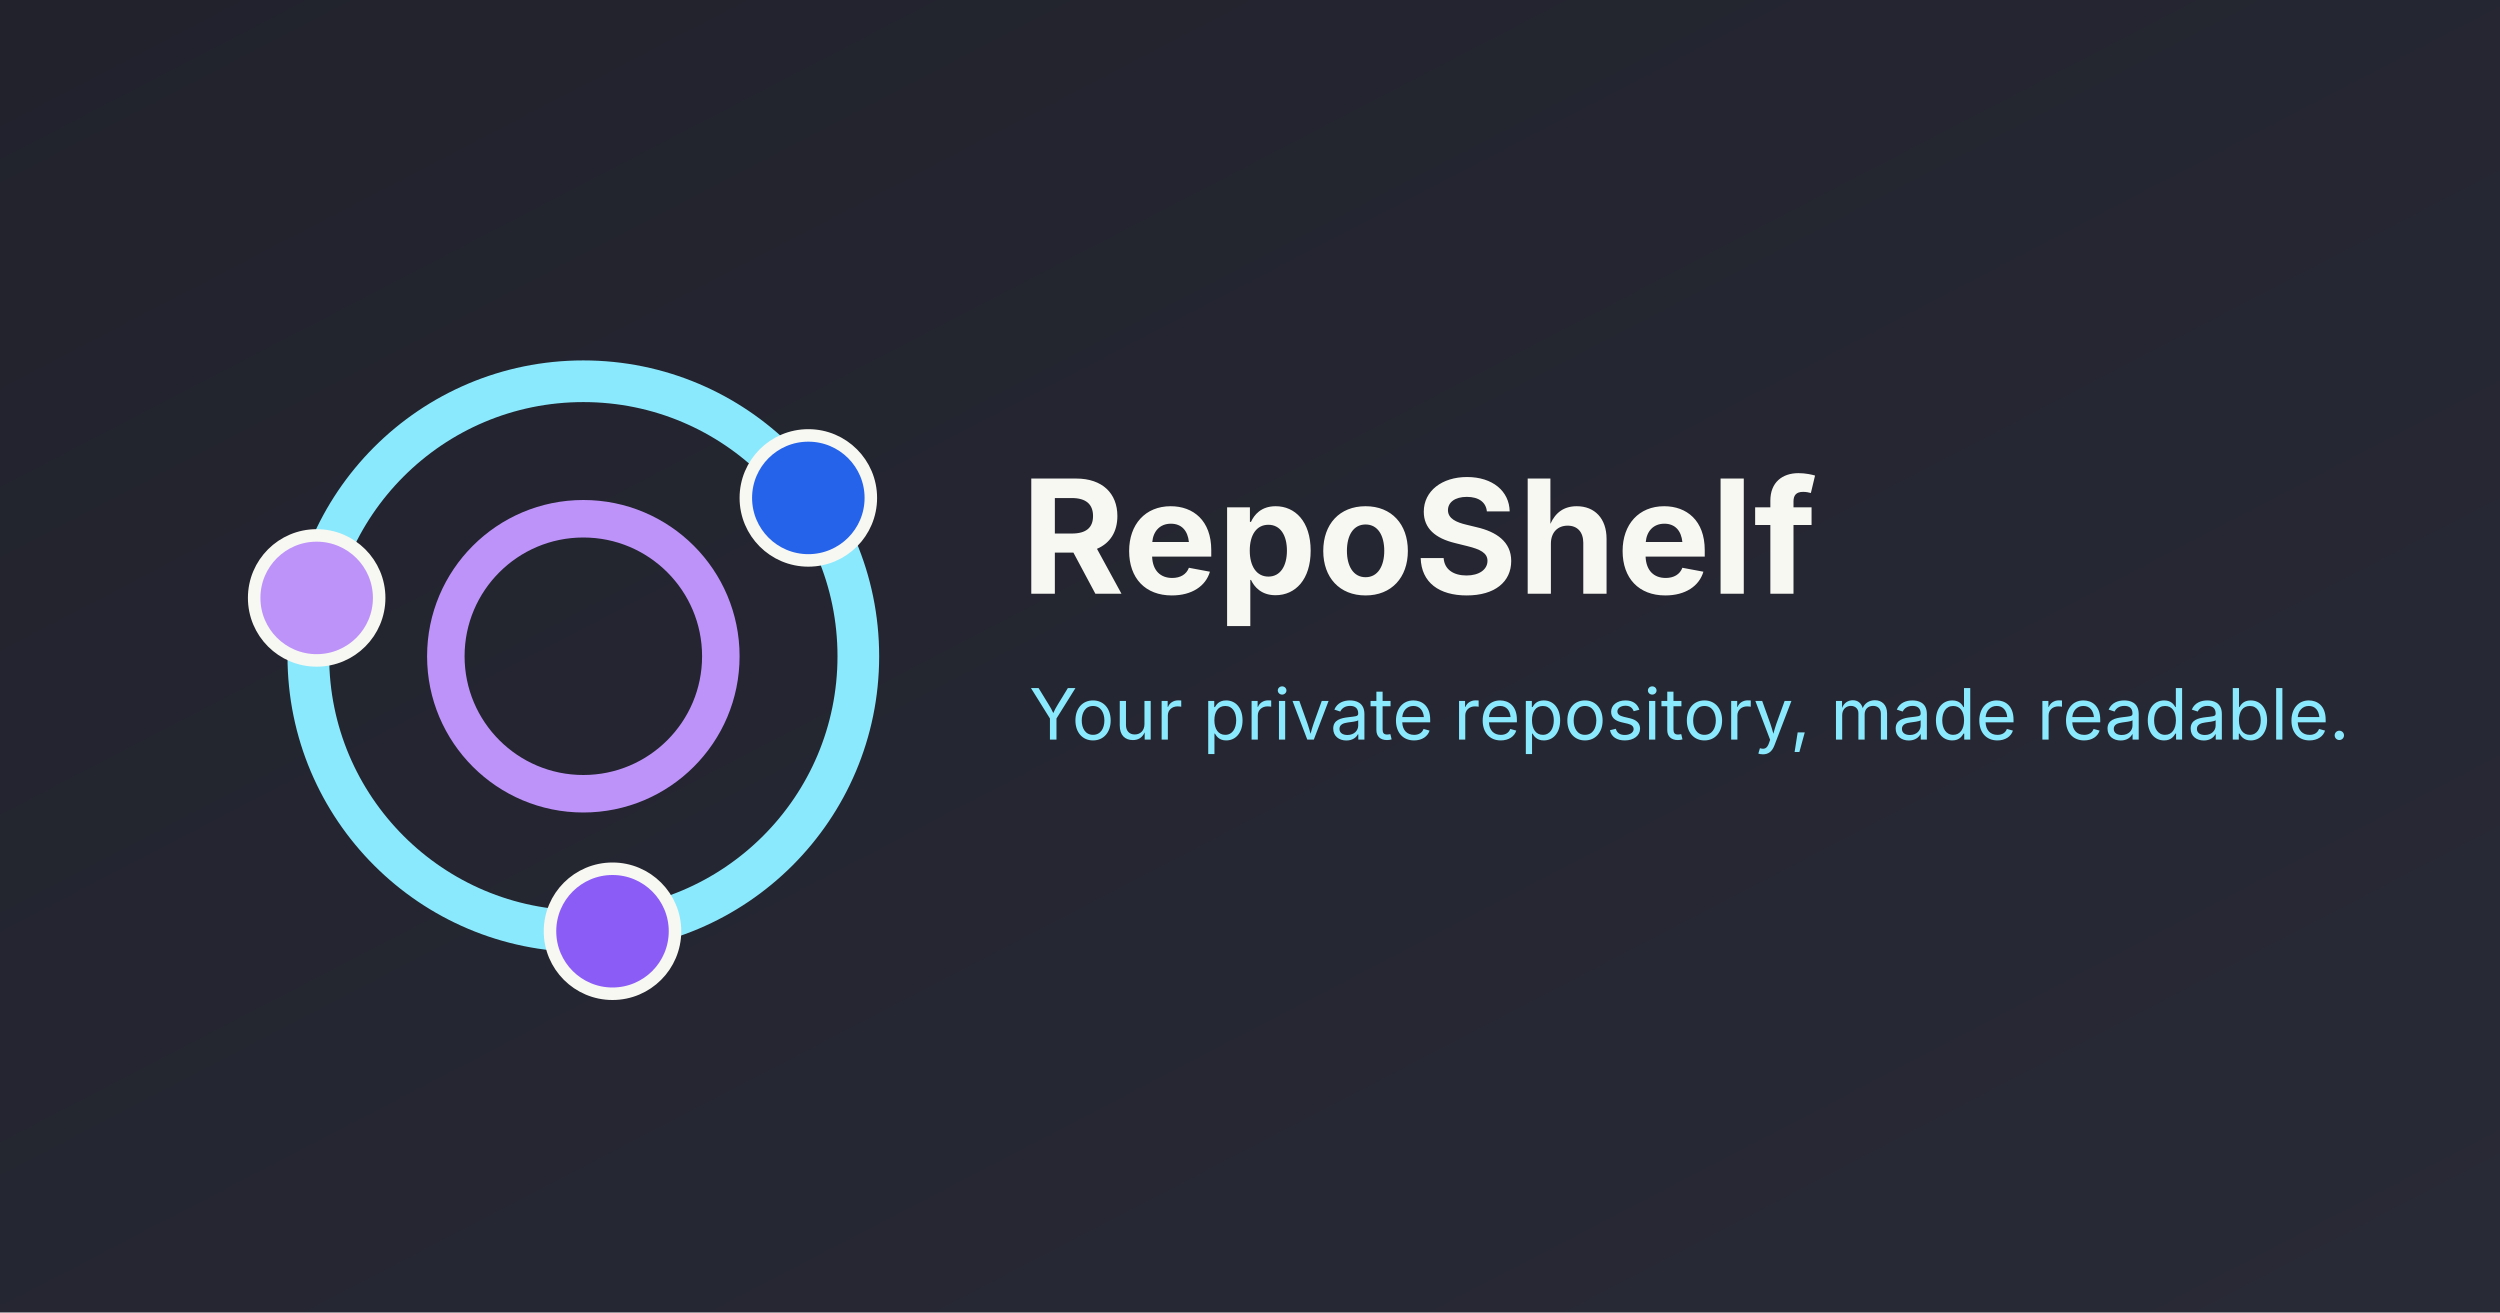
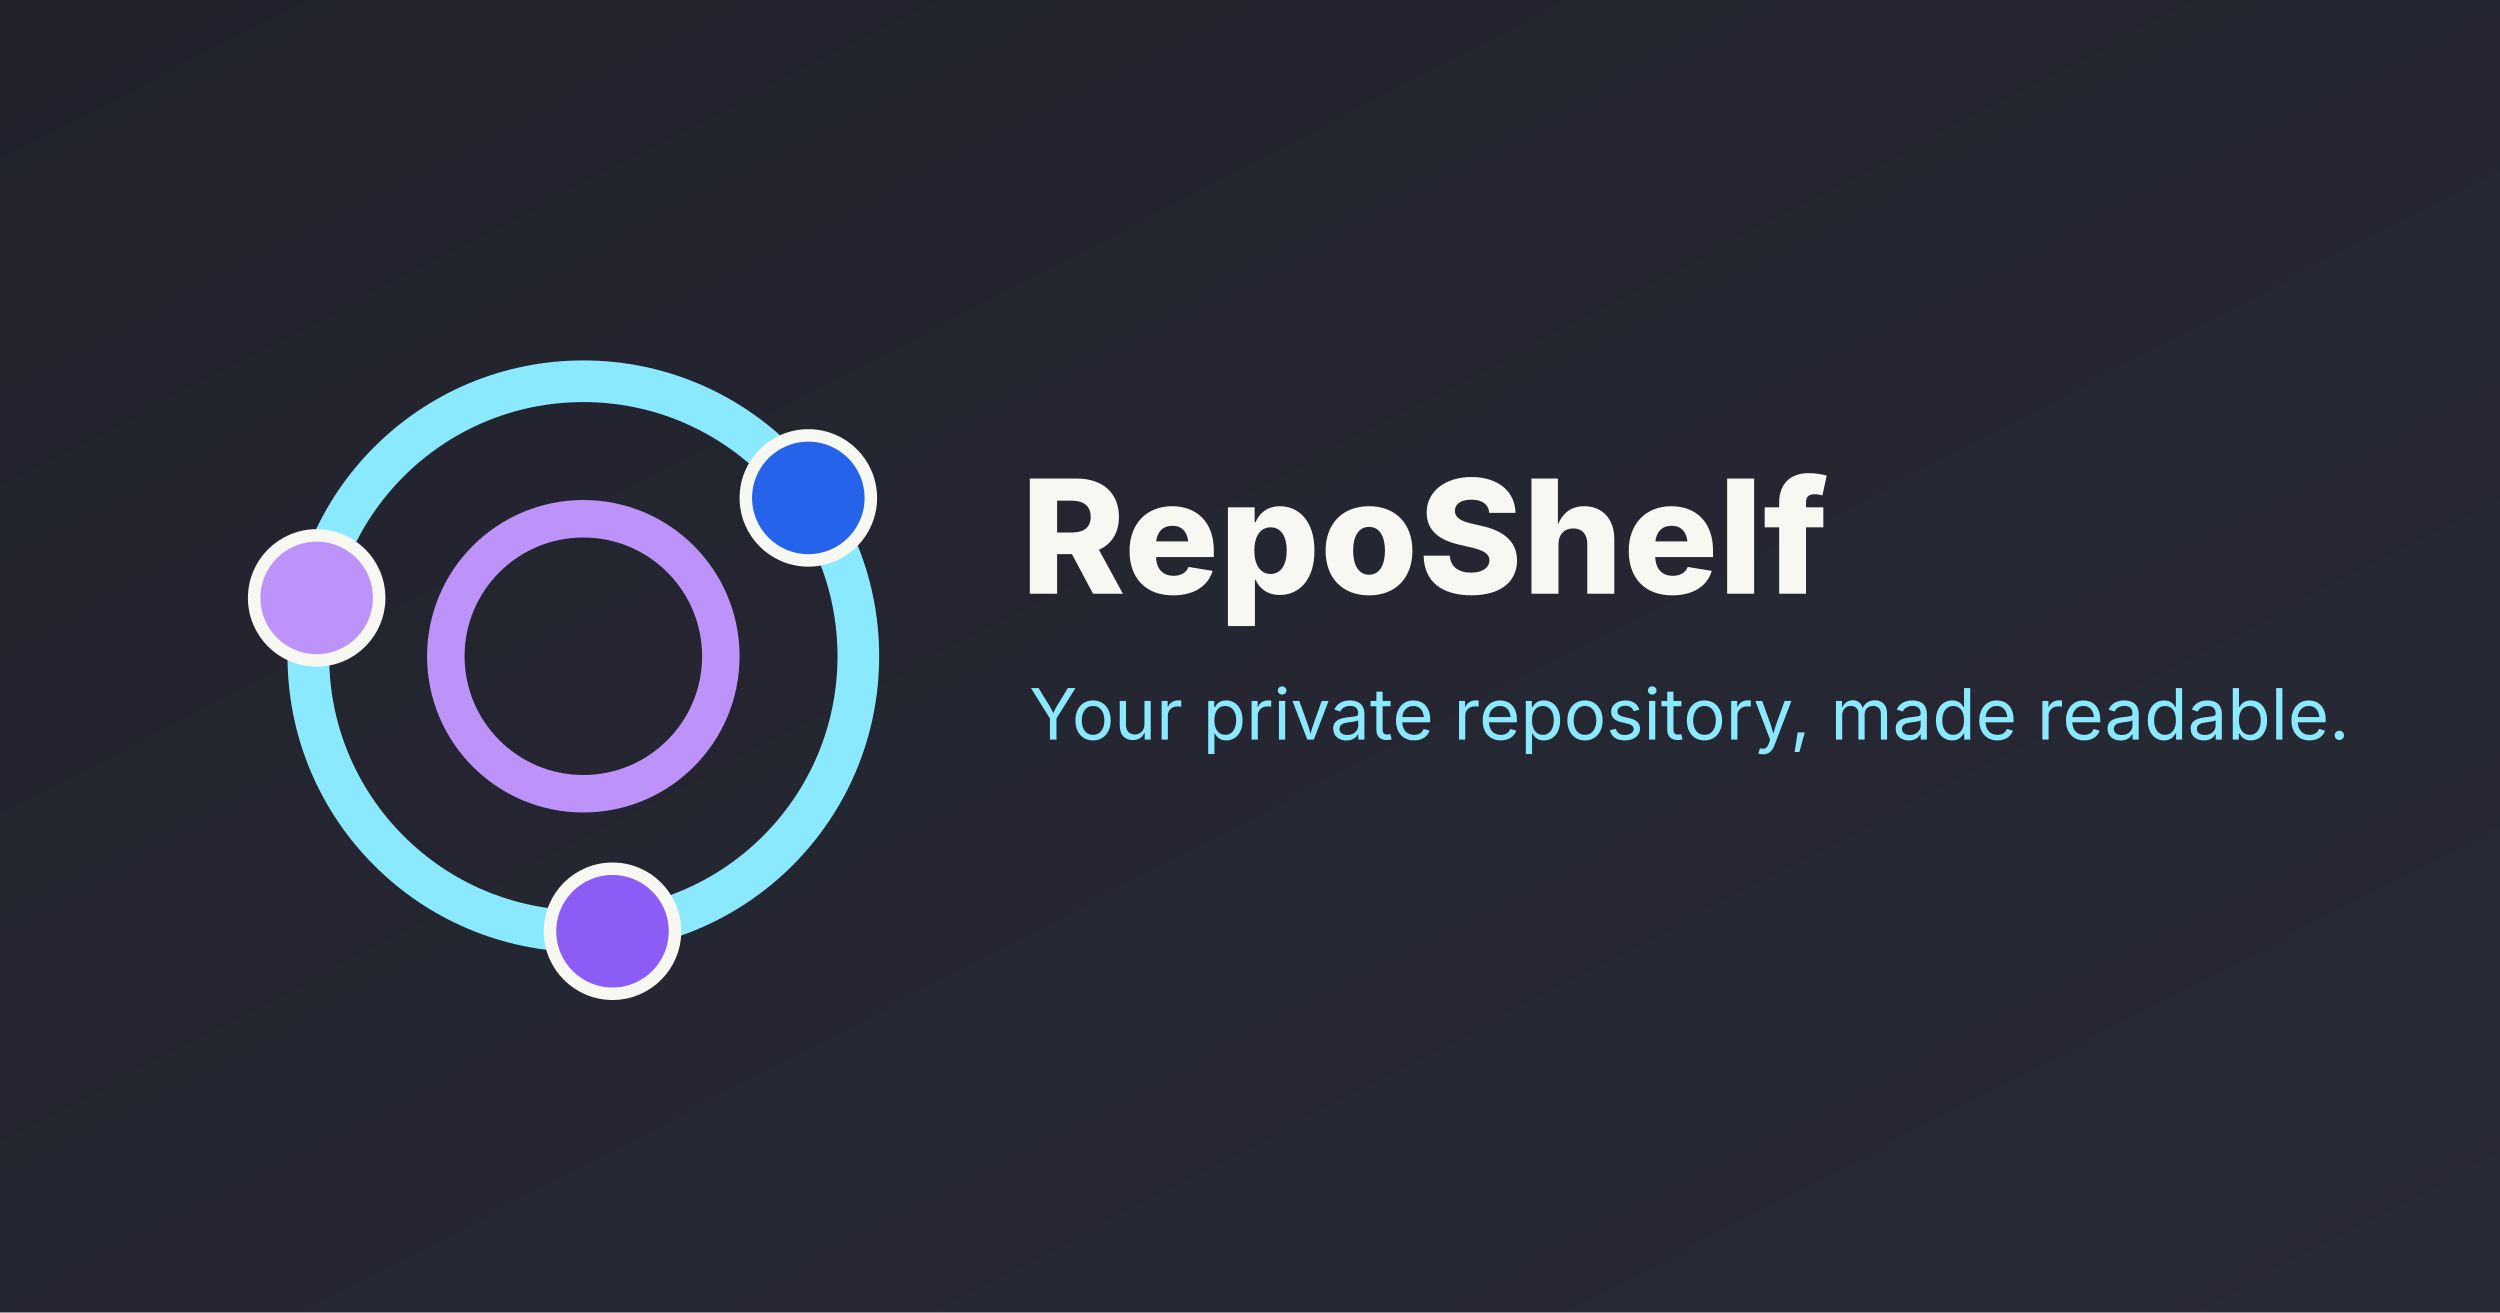
<svg xmlns="http://www.w3.org/2000/svg" viewBox="0 0 1200 630" role="img" aria-labelledby="title desc">
  <defs>
    <linearGradient id="bg" x1="0" y1="0" x2="1" y2="1">
      <stop stop-color="#21222c" />
      <stop offset="1" stop-color="#282a36" />
    </linearGradient>
  </defs>
  <rect width="1200" height="630" fill="url(#bg)" />
  <g transform="translate(280 315)">
    <circle r="132" fill="none" stroke="#8be9fd" stroke-width="20" />
    <circle r="66" fill="none" stroke="#bd93f9" stroke-width="18" />
    <circle cx="108" cy="-76" r="30" fill="#2563eb" stroke="#f8f8f2" stroke-width="6" />
    <circle cx="14" cy="132" r="30" fill="#8b5cf6" stroke="#f8f8f2" stroke-width="6" />
    <circle cx="-128" cy="-28" r="30" fill="#bd93f9" stroke="#f8f8f2" stroke-width="6" />
  </g>
-   <text x="490" y="285" fill="#f8f8f2" font-family="-apple-system, BlinkMacSystemFont, 'Segoe UI', sans-serif" font-size="76" font-weight="700">RepoShelf</text>
+   <text x="490" y="285" fill="#f8f8f2" font-family="-apple-system, BlinkMacSystemFont, 'Segoe UI', sans-serif" font-size="76" font-weight="800">RepoShelf</text>
  <text x="494" y="355" fill="#8be9fd" font-family="-apple-system, BlinkMacSystemFont, 'Segoe UI', sans-serif" font-size="34">Your private repository, made readable.</text>
</svg>
